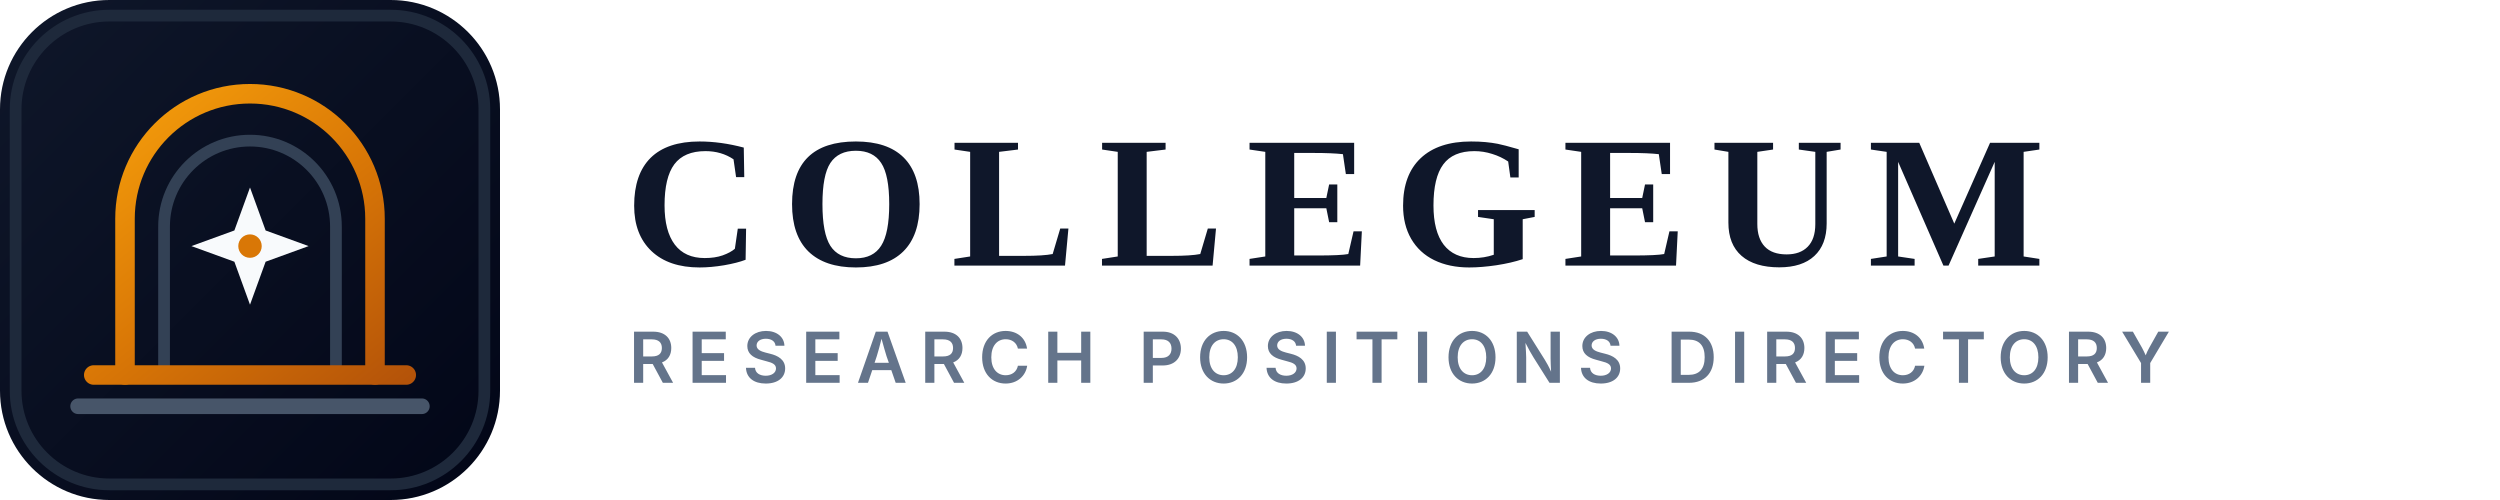
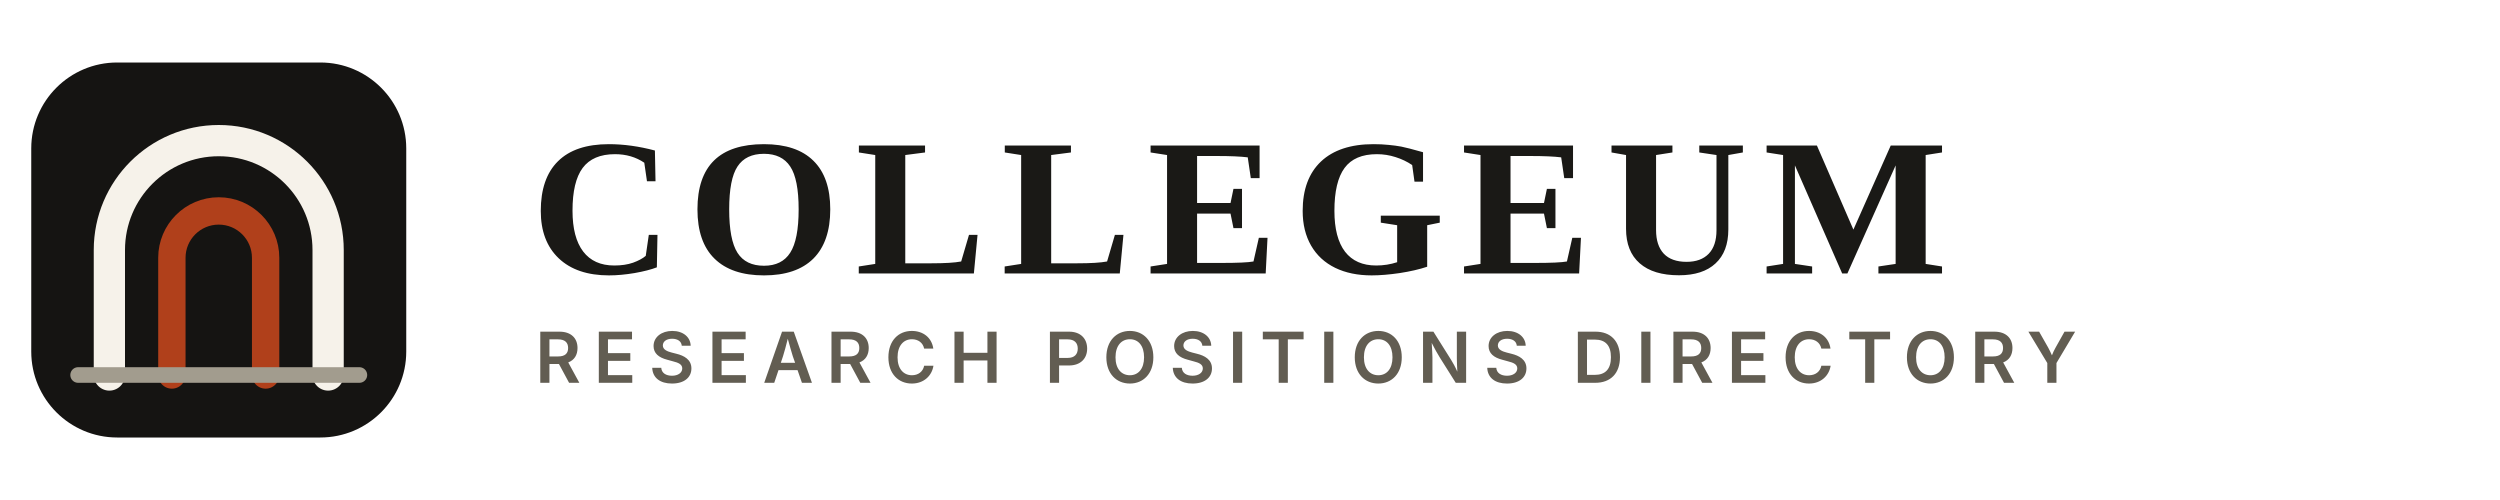
<svg xmlns="http://www.w3.org/2000/svg" viewBox="0 0 320 64" fill="none">
-   <defs>
-     <linearGradient id="logo-c-grad" x1="0" y1="0" x2="64" y2="64" gradientUnits="userSpaceOnUse">
-       <stop offset="0%" stop-color="#0F172A" />
-       <stop offset="100%" stop-color="#020617" />
-     </linearGradient>
-     <linearGradient id="logo-gold-grad" x1="16" y1="12" x2="48" y2="52" gradientUnits="userSpaceOnUse">
-       <stop offset="0%" stop-color="#F59E0B" />
-       <stop offset="50%" stop-color="#D97706" />
-       <stop offset="100%" stop-color="#B45309" />
-     </linearGradient>
-   </defs>
-   <g transform="translate(0, 0)">
-     <rect width="64" height="64" rx="14" fill="url(#logo-c-grad)" />
-     <rect x="2" y="2" width="60" height="60" rx="12" stroke="#1E293B" stroke-width="1.5" />
-     <path d="M16 48V28C16 19.163 23.163 12 32 12C40.837 12 48 19.163 48 28V48" stroke="url(#logo-gold-grad)" stroke-width="2.5" stroke-linecap="round" />
-     <path d="M21 48V29C21 22.925 25.925 18 32 18C38.075 18 43 22.925 43 29V48" stroke="#334155" stroke-width="1.5" stroke-linecap="round" />
-     <line x1="12" y1="48" x2="52" y2="48" stroke="url(#logo-gold-grad)" stroke-width="2.5" stroke-linecap="round" />
-     <line x1="10" y1="52" x2="54" y2="52" stroke="#475569" stroke-width="2" stroke-linecap="round" />
-     <path d="M32 24L34 29.5L39.5 31.5L34 33.5L32 39L30 33.5L24.5 31.5L30 29.5Z" fill="#F8FAFC" />
-     <circle cx="32" cy="31.5" r="1.5" fill="#D97706" />
+   <g transform="translate(4, 8)">
+     <rect width="48" height="48" rx="11" fill="#151412" />
+     <g fill="none" stroke-linecap="round" stroke-linejoin="round">
+       <path d="M10 40V24a14 14 0 0 1 28 0v16" stroke="#F6F2EA" stroke-width="4" />
+       <path d="M18 40V25a6 6 0 0 1 12 0v15" stroke="#B0401B" stroke-width="3.5" />
+       <path d="M6 40h36" stroke="#A29C8E" stroke-width="2" />
+     </g>
  </g>
-   <text x="80" y="34" font-family="'Source Serif 4', Georgia, 'Times New Roman', serif" font-size="24" font-weight="700" letter-spacing="0.12em" fill="#0F172A" class="brand-text">COLLEGEUM</text>
-   <text x="80.5" y="49" font-family="'IBM Plex Sans', -apple-system, BlinkMacSystemFont, 'Segoe UI', sans-serif" font-size="9" font-weight="600" letter-spacing="0.18em" fill="#64748B" class="brand-sub">RESEARCH POSITIONS DIRECTORY</text>
+   <text x="68" y="35" font-family="'Newsreader', Georgia, 'Times New Roman', serif" font-size="25" font-weight="600" letter-spacing="0.08em" fill="#1A1916">COLLEGEUM</text>
+   <text x="68.5" y="49" font-family="'Inter', -apple-system, BlinkMacSystemFont, 'Segoe UI', sans-serif" font-size="9" font-weight="600" letter-spacing="0.18em" fill="#625D52">RESEARCH POSITIONS DIRECTORY</text>
</svg>
